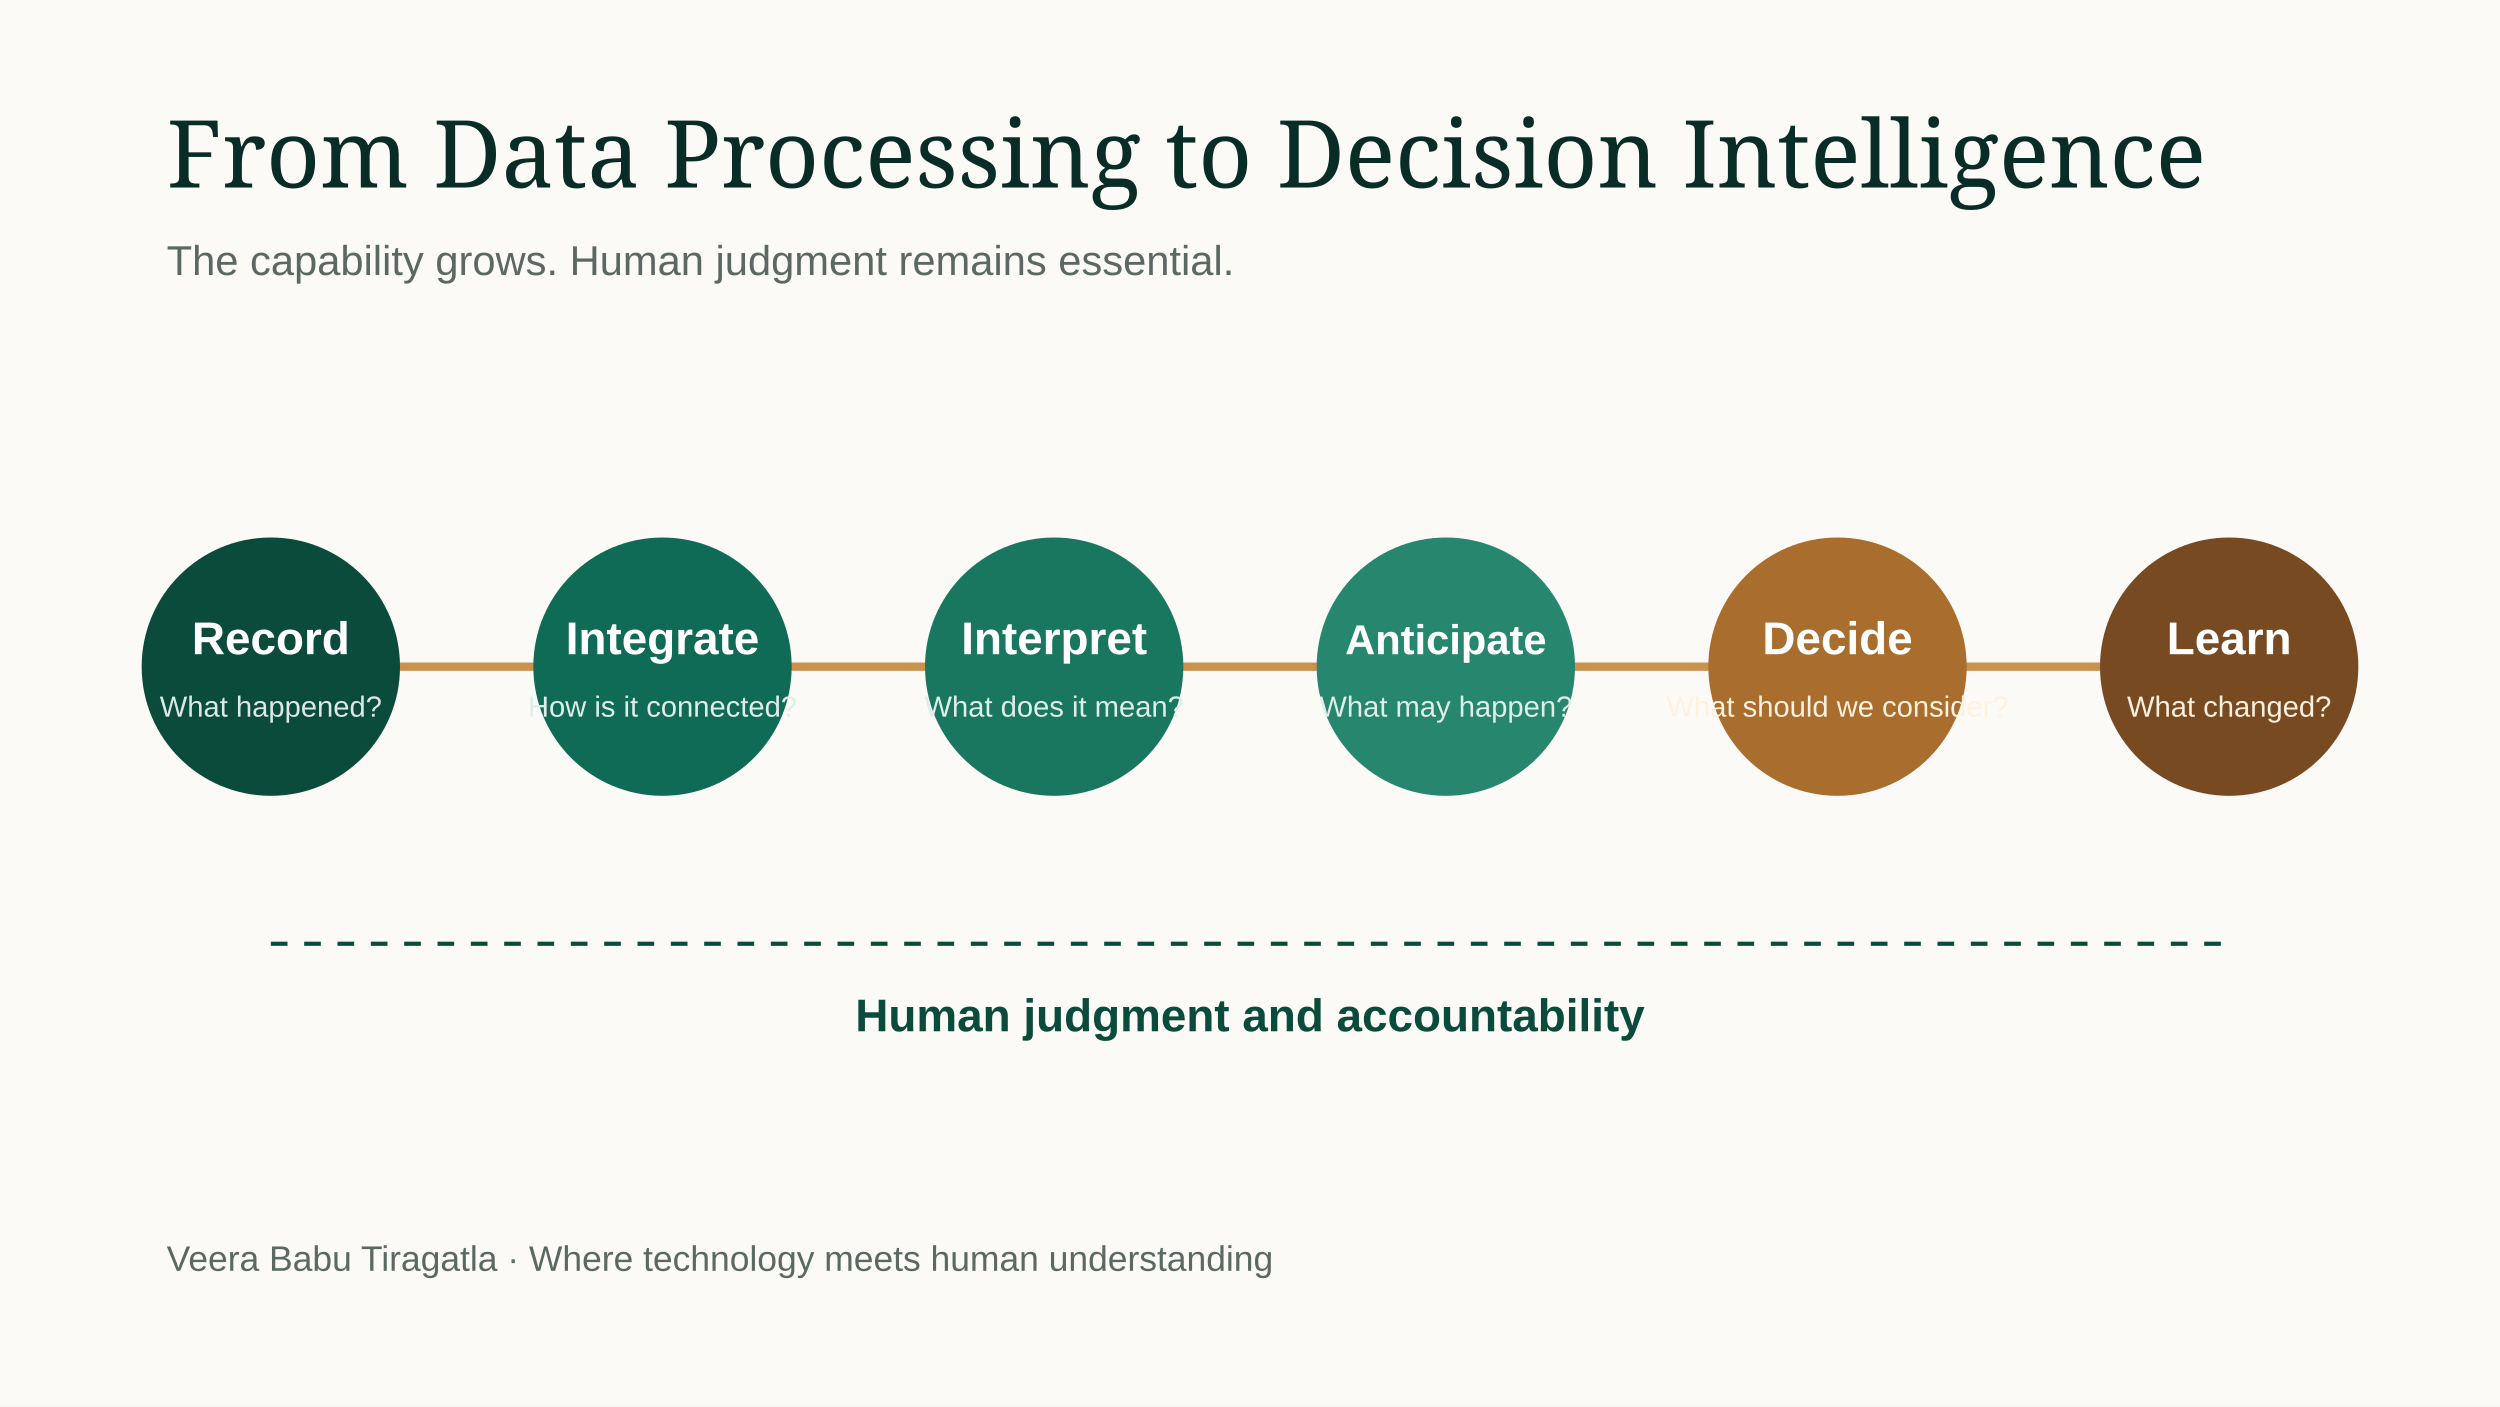
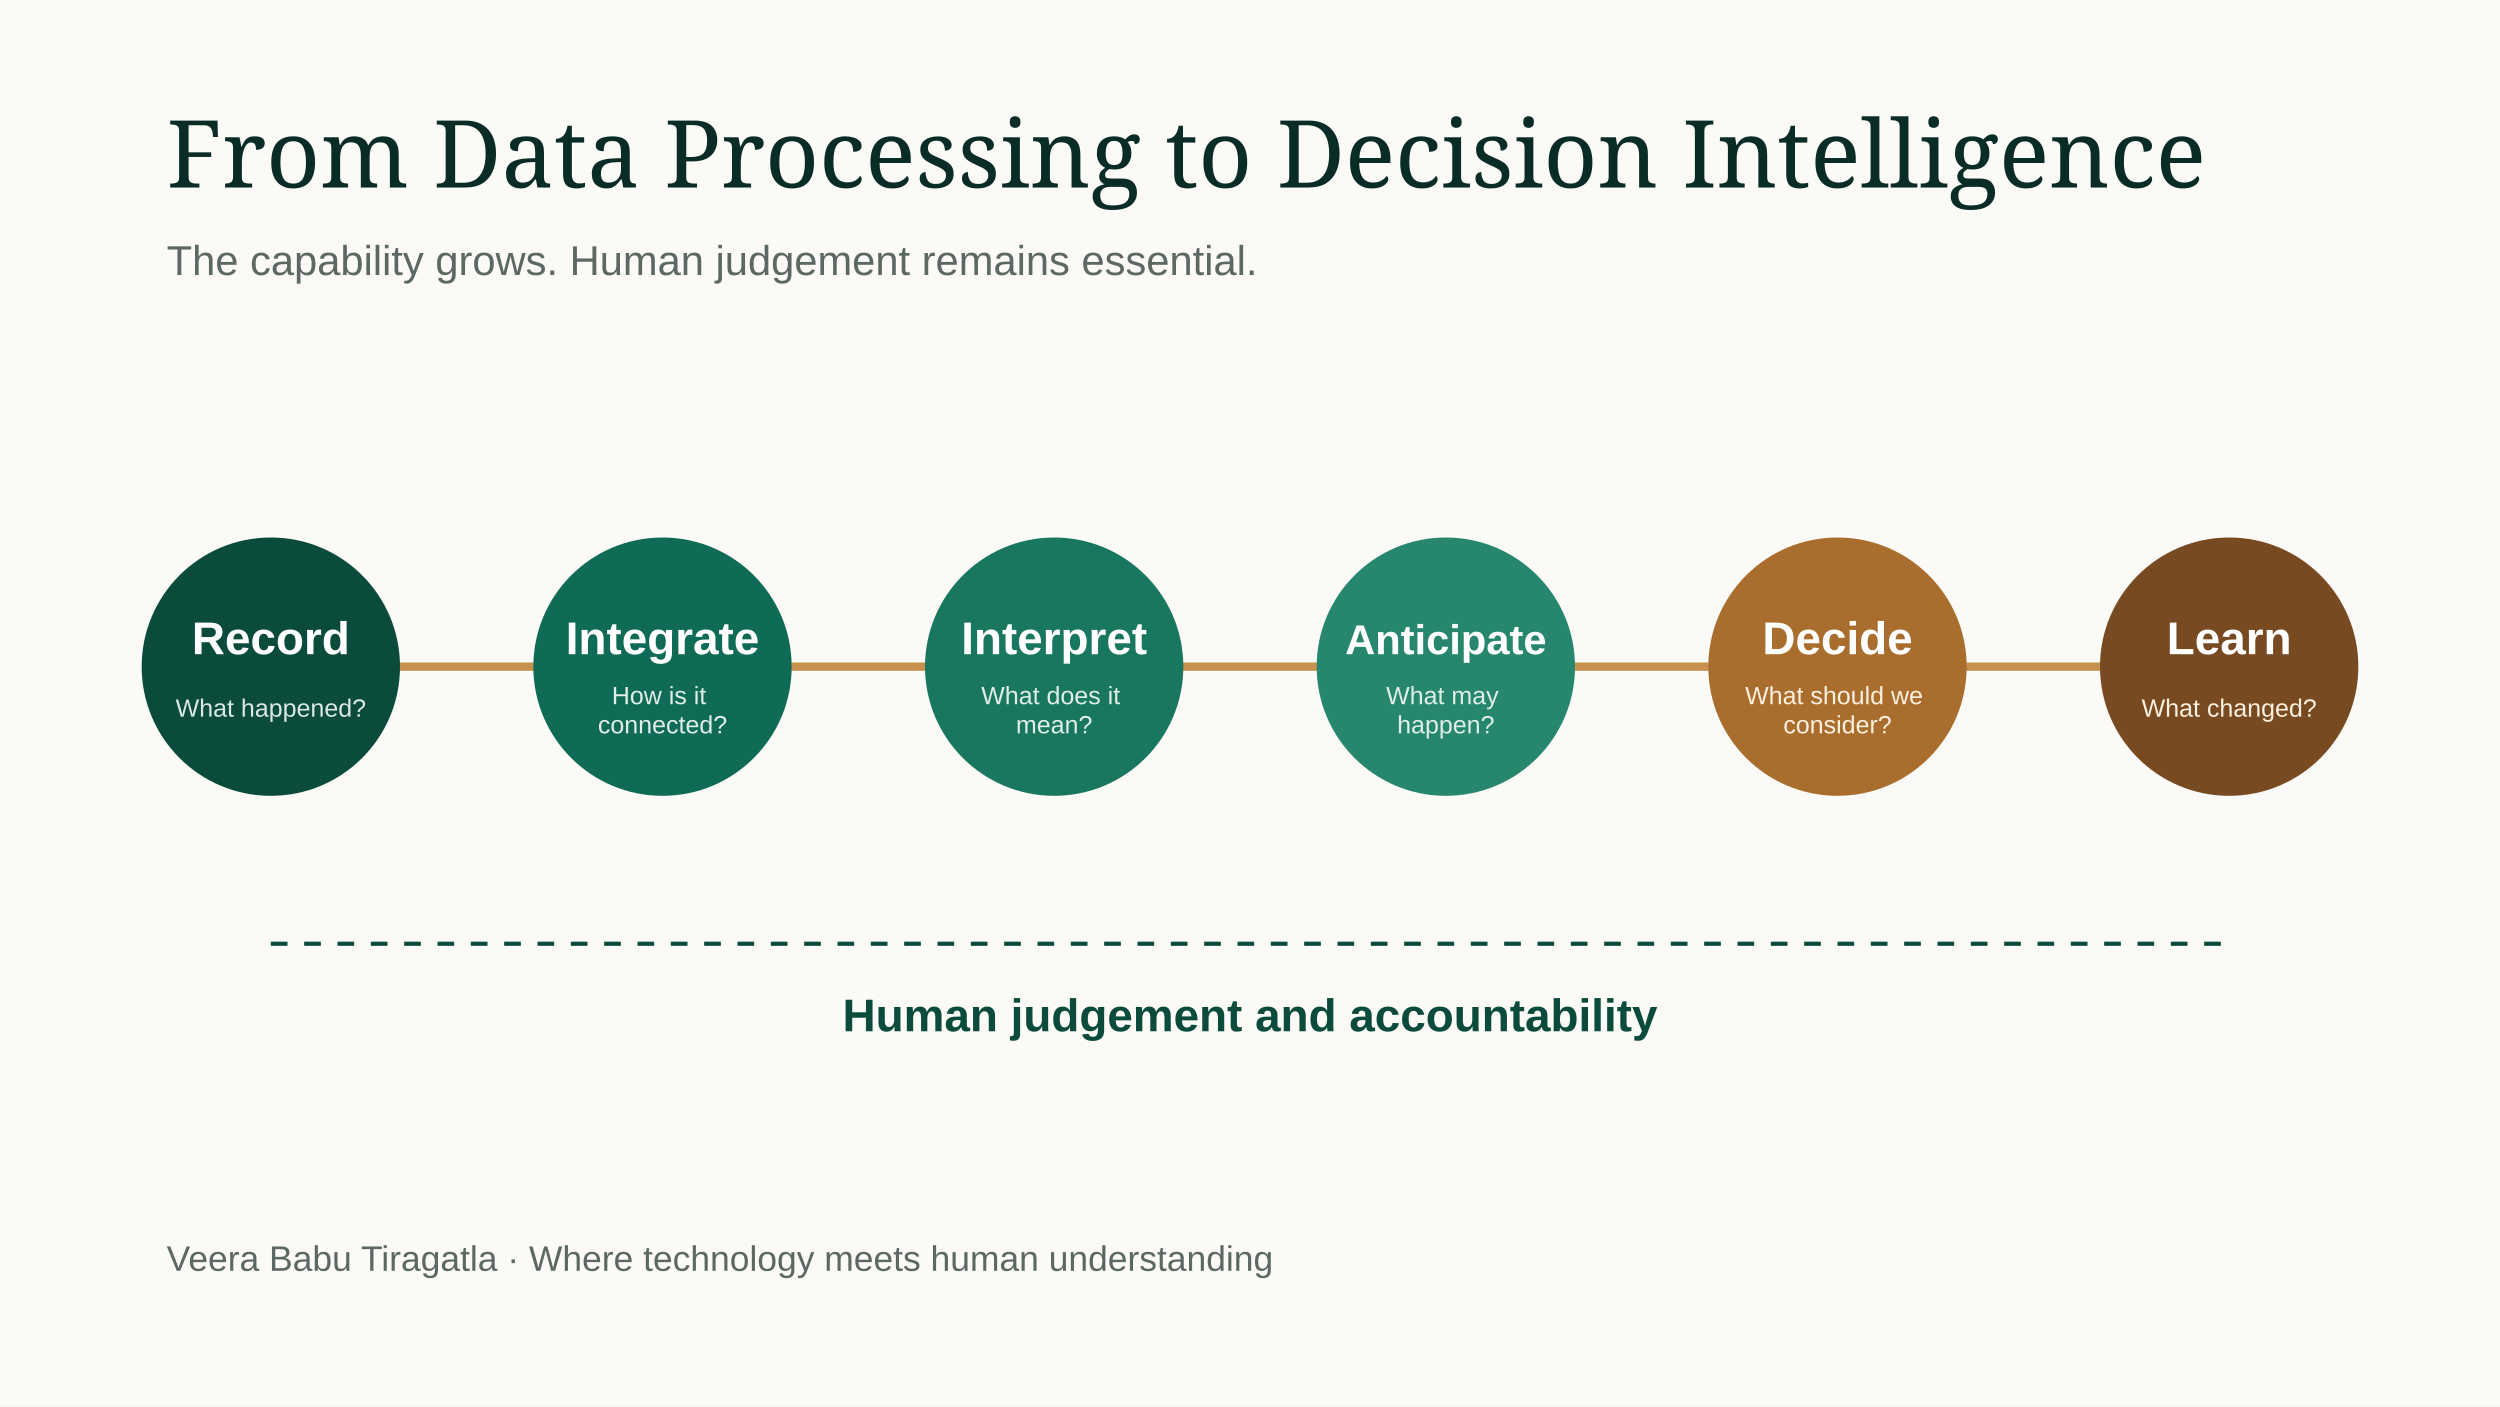
<svg xmlns="http://www.w3.org/2000/svg" width="1200" height="675" viewBox="0 0 1200 675" role="img" aria-labelledby="title desc">
  <rect width="1200" height="675" fill="#fbfaf6" />
  <text x="80" y="90" fill="#0a2c27" font-family="Georgia, serif" font-size="45">From Data Processing to Decision Intelligence</text>
-   <text x="80" y="132" fill="#5c6864" font-family="Arial, sans-serif" font-size="20">The capability grows. Human judgment remains essential.</text>
+   <text x="80" y="132" fill="#5c6864" font-family="Arial, sans-serif" font-size="20">The capability grows. Human judgement remains essential.</text>
  <line x1="130" y1="320" x2="1070" y2="320" stroke="#c8914d" stroke-width="4" />
  <g font-family="Arial, sans-serif" text-anchor="middle">
    <g transform="translate(130 320)">
      <circle r="62" fill="#0a4b3c" />
      <text y="-6" fill="#fff" font-size="22" font-weight="700">Record</text>
-       <text y="24" fill="#dbe8e3" font-size="14">What happened?</text>
+       <text y="24" fill="#dbe8e3" font-size="12">What happened?</text>
    </g>
    <g transform="translate(318 320)">
      <circle r="62" fill="#0f6b55" />
      <text y="-6" fill="#fff" font-size="22" font-weight="700">Integrate</text>
-       <text y="24" fill="#e0eee9" font-size="14">How is it connected?</text>
+       <text y="18" fill="#e0eee9" font-size="12">
+         <tspan x="0">How is it</tspan>
+         <tspan x="0" dy="14">connected?</tspan>
+       </text>
    </g>
    <g transform="translate(506 320)">
      <circle r="62" fill="#19775f" />
      <text y="-6" fill="#fff" font-size="22" font-weight="700">Interpret</text>
-       <text y="24" fill="#e0eee9" font-size="14">What does it mean?</text>
+       <text y="18" fill="#e0eee9" font-size="12">
+         <tspan x="0">What does it</tspan>
+         <tspan x="0" dy="14">mean?</tspan>
+       </text>
    </g>
    <g transform="translate(694 320)">
      <circle r="62" fill="#27866e" />
      <text y="-6" fill="#fff" font-size="20" font-weight="700">Anticipate</text>
-       <text y="24" fill="#e0eee9" font-size="14">What may happen?</text>
+       <text y="18" fill="#e0eee9" font-size="12">
+         <tspan x="0">What may</tspan>
+         <tspan x="0" dy="14">happen?</tspan>
+       </text>
    </g>
    <g transform="translate(882 320)">
      <circle r="62" fill="#a96d2e" />
      <text y="-6" fill="#fff" font-size="22" font-weight="700">Decide</text>
-       <text y="24" fill="#fff1df" font-size="14">What should we consider?</text>
+       <text y="18" fill="#fff1df" font-size="12">
+         <tspan x="0">What should we</tspan>
+         <tspan x="0" dy="14">consider?</tspan>
+       </text>
    </g>
    <g transform="translate(1070 320)">
      <circle r="62" fill="#774a22" />
      <text y="-6" fill="#fff" font-size="22" font-weight="700">Learn</text>
-       <text y="24" fill="#fff1df" font-size="14">What changed?</text>
+       <text y="24" fill="#fff1df" font-size="12">What changed?</text>
    </g>
  </g>
  <path d="M130 453 H1070" stroke="#0a4b3c" stroke-width="2" stroke-dasharray="8 8" />
-   <text x="600" y="495" text-anchor="middle" fill="#0a4b3c" font-family="Arial, sans-serif" font-size="22" font-weight="700">Human judgment and accountability</text>
+   <text x="600" y="495" text-anchor="middle" fill="#0a4b3c" font-family="Arial, sans-serif" font-size="22" font-weight="700">Human judgement and accountability</text>
  <text x="80" y="610" fill="#5c6864" font-family="Arial, sans-serif" font-size="17">Veera Babu Tiragatla · Where technology meets human understanding</text>
</svg>
